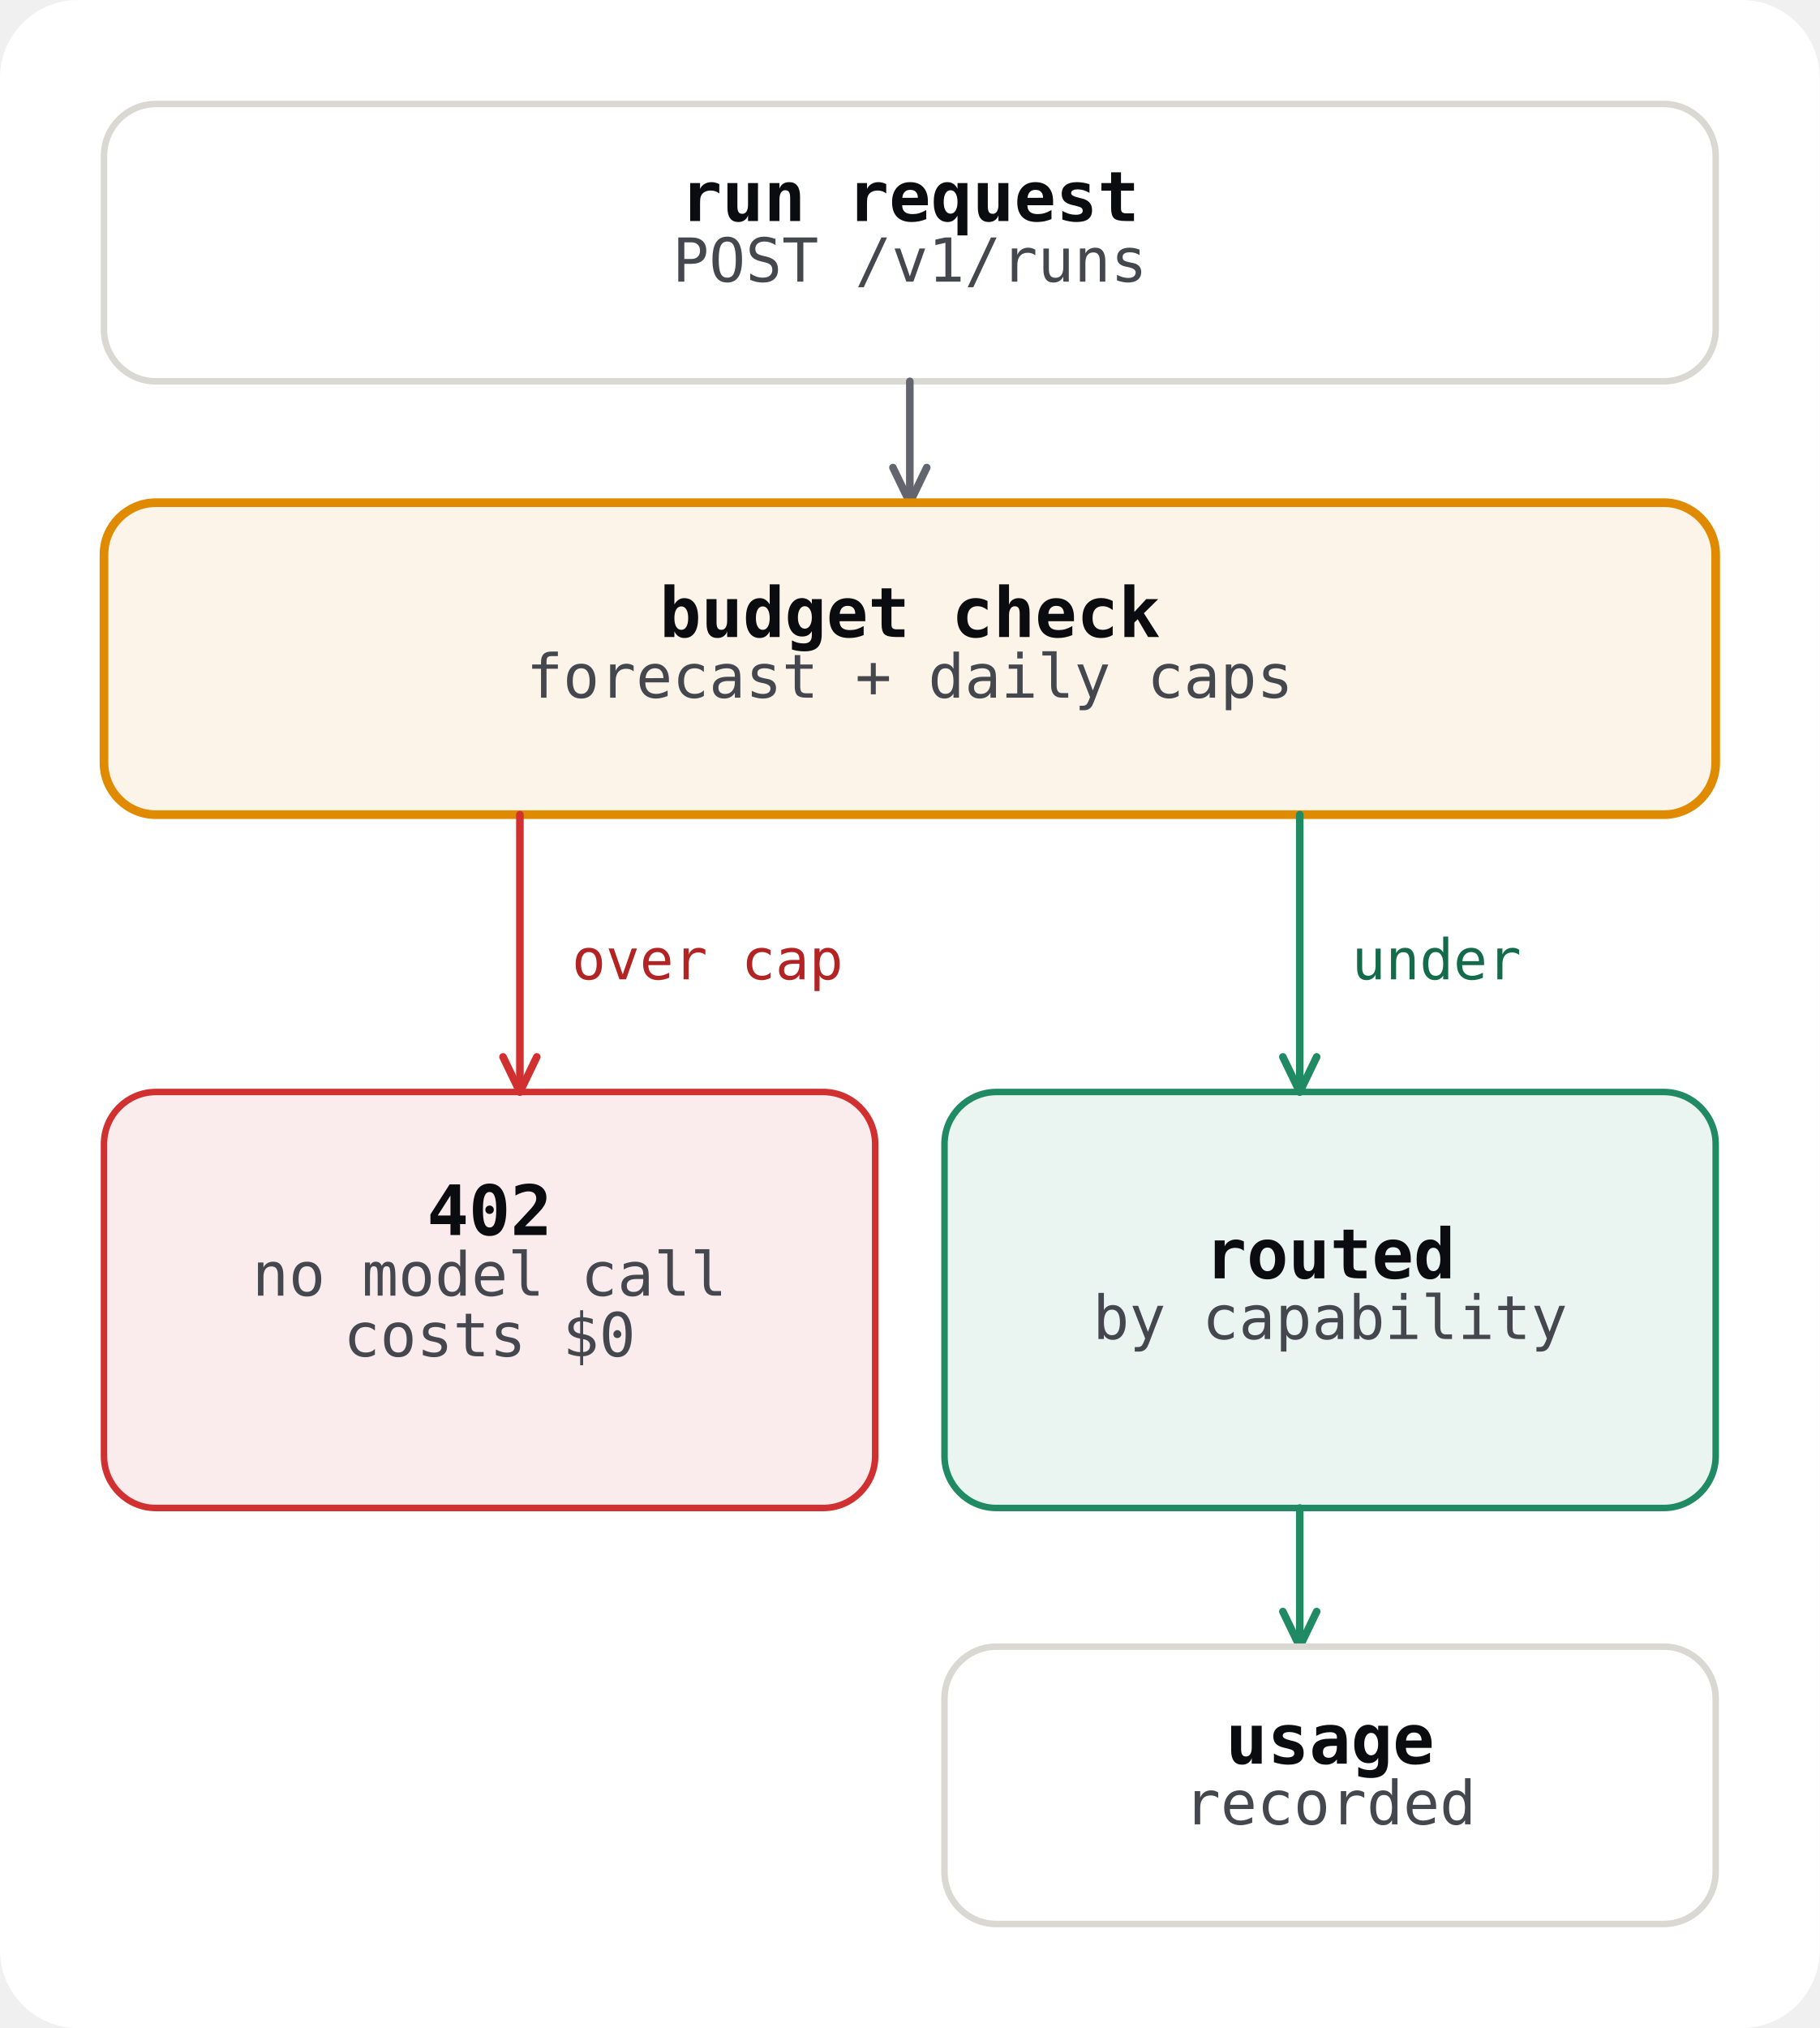
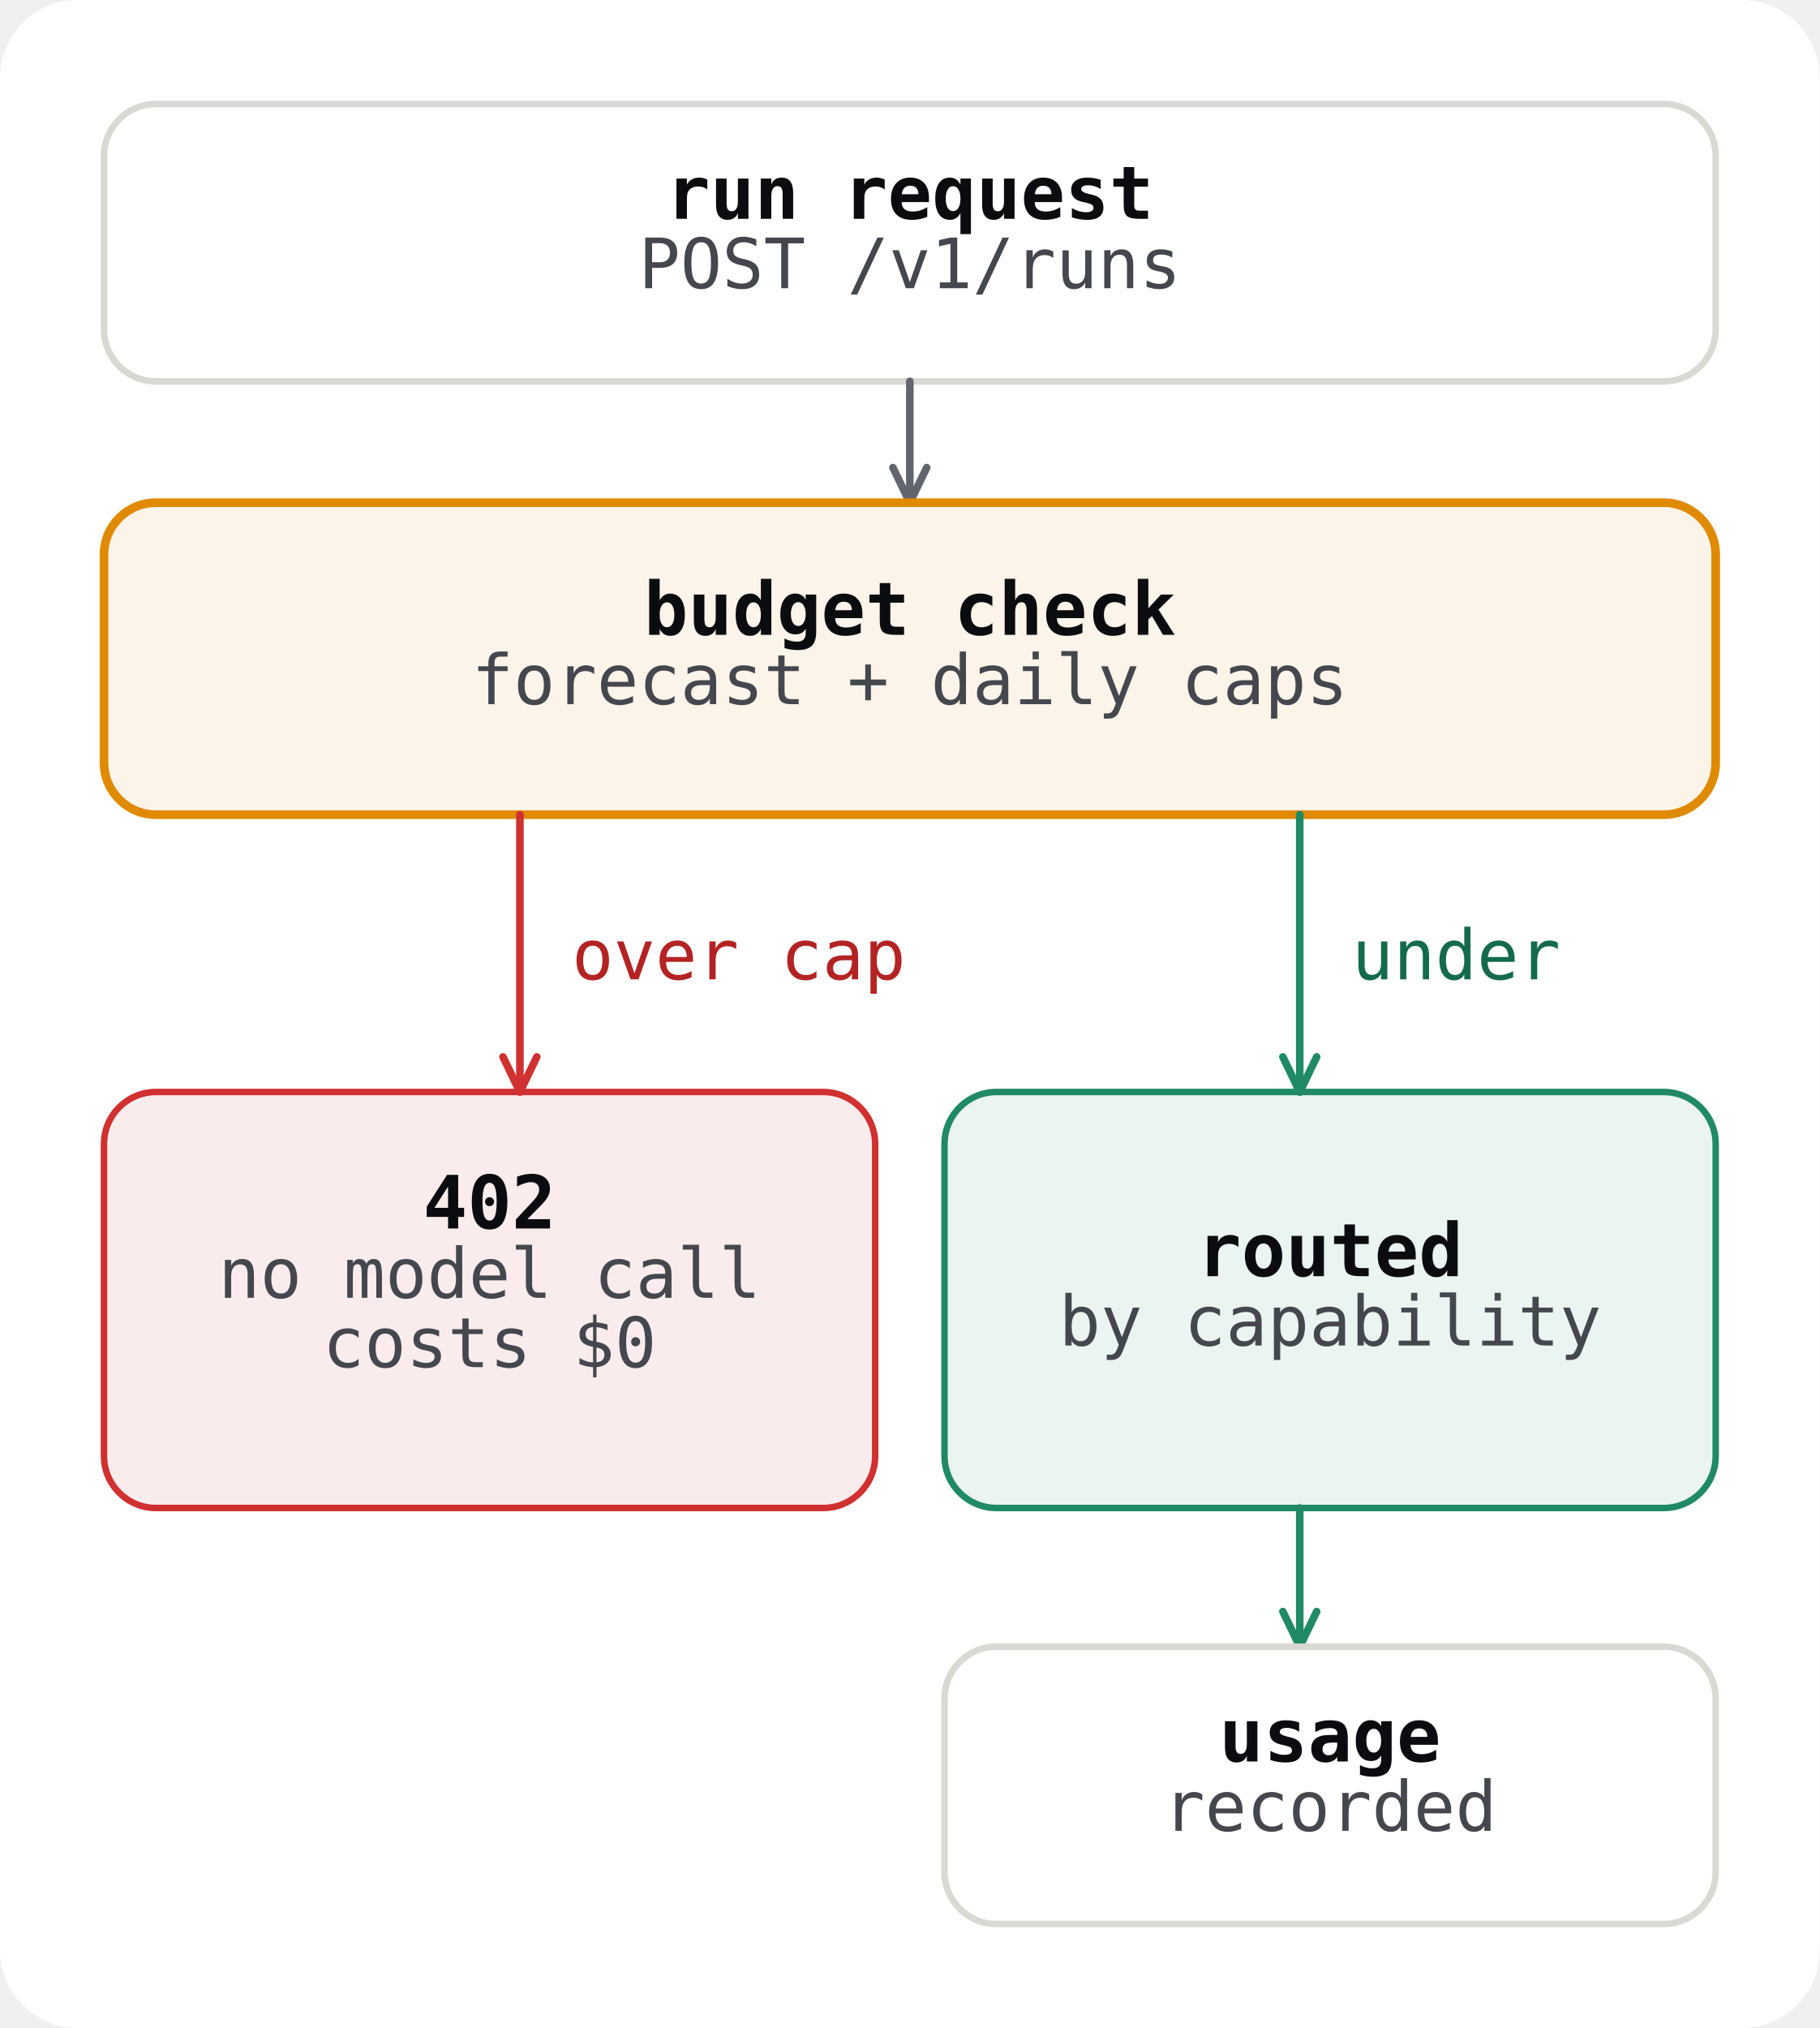
<svg xmlns="http://www.w3.org/2000/svg" viewBox="0 0 420 468" width="420" height="468" role="img" aria-labelledby="t d">
  <rect width="420" height="468" rx="18" fill="#ffffff" />
  <rect x="24" y="24" width="372" height="64" rx="12" fill="#ffffff" stroke="#d9d8d2" stroke-width="1.5" />
-   <text x="210" y="51" font-family="'JetBrains Mono', ui-monospace, SFMono-Regular, Menlo, Consolas, monospace" font-size="16" font-weight="600" fill="#0b0c0f" text-anchor="middle">run request</text>
-   <text x="210" y="65" font-family="'JetBrains Mono', ui-monospace, SFMono-Regular, Menlo, Consolas, monospace" font-size="14" font-weight="400" fill="#45474e" text-anchor="middle">POST /v1/runs</text>
+   <text x="210" y="50.5" font-family="'JetBrains Mono', ui-monospace, SFMono-Regular, Menlo, Consolas, monospace" font-size="17" font-weight="600" fill="#0b0c0f" text-anchor="middle">run request</text>
+   <text x="210" y="66.5" font-family="'JetBrains Mono', ui-monospace, SFMono-Regular, Menlo, Consolas, monospace" font-size="16" font-weight="400" fill="#45474e" text-anchor="middle">POST /v1/runs</text>
  <path d="M210 88 L210 116" fill="none" stroke="#62656d" stroke-width="1.75" stroke-linecap="round" stroke-linejoin="round" />
  <path d="M206.1 107.9 L210 116 L213.9 107.9" fill="none" stroke="#62656d" stroke-width="1.75" stroke-linecap="round" stroke-linejoin="round" />
  <rect x="24" y="116" width="372" height="72" rx="12" fill="#e08a00" fill-opacity="0.09" stroke="#e08a00" stroke-width="2" />
-   <text x="210" y="147" font-family="'JetBrains Mono', ui-monospace, SFMono-Regular, Menlo, Consolas, monospace" font-size="16" font-weight="600" fill="#0b0c0f" text-anchor="middle">budget check</text>
-   <text x="210" y="161" font-family="'JetBrains Mono', ui-monospace, SFMono-Regular, Menlo, Consolas, monospace" font-size="14" font-weight="400" fill="#45474e" text-anchor="middle">forecast + daily caps</text>
+   <text x="210" y="146.5" font-family="'JetBrains Mono', ui-monospace, SFMono-Regular, Menlo, Consolas, monospace" font-size="17" font-weight="600" fill="#0b0c0f" text-anchor="middle">budget check</text>
+   <text x="210" y="162.5" font-family="'JetBrains Mono', ui-monospace, SFMono-Regular, Menlo, Consolas, monospace" font-size="16" font-weight="400" fill="#45474e" text-anchor="middle">forecast + daily caps</text>
  <path d="M120 188 L120 252" fill="none" stroke="#d03030" stroke-width="1.75" stroke-linecap="round" stroke-linejoin="round" />
  <path d="M116.1 243.9 L120 252 L123.9 243.9" fill="none" stroke="#d03030" stroke-width="1.75" stroke-linecap="round" stroke-linejoin="round" />
  <path d="M300 188 L300 252" fill="none" stroke="#1f8a63" stroke-width="1.75" stroke-linecap="round" stroke-linejoin="round" />
  <path d="M296.1 243.9 L300 252 L303.9 243.9" fill="none" stroke="#1f8a63" stroke-width="1.75" stroke-linecap="round" stroke-linejoin="round" />
-   <text x="132" y="226" font-family="'JetBrains Mono', ui-monospace, SFMono-Regular, Menlo, Consolas, monospace" font-size="13" font-weight="400" fill="#b42323" text-anchor="start">over cap</text>
-   <text x="312" y="226" font-family="'JetBrains Mono', ui-monospace, SFMono-Regular, Menlo, Consolas, monospace" font-size="13" font-weight="400" fill="#146b4b" text-anchor="start">under</text>
+   <text x="132" y="226" font-family="'JetBrains Mono', ui-monospace, SFMono-Regular, Menlo, Consolas, monospace" font-size="16" font-weight="400" fill="#b42323" text-anchor="start">over cap</text>
+   <text x="312" y="226" font-family="'JetBrains Mono', ui-monospace, SFMono-Regular, Menlo, Consolas, monospace" font-size="16" font-weight="400" fill="#146b4b" text-anchor="start">under</text>
  <rect x="24" y="252" width="178" height="96" rx="12" fill="#d03030" fill-opacity="0.09" stroke="#d03030" stroke-width="1.5" />
-   <text x="113" y="285" font-family="'JetBrains Mono', ui-monospace, SFMono-Regular, Menlo, Consolas, monospace" font-size="16" font-weight="600" fill="#0b0c0f" text-anchor="middle">402</text>
-   <text x="113" y="299" font-family="'JetBrains Mono', ui-monospace, SFMono-Regular, Menlo, Consolas, monospace" font-size="14" font-weight="400" fill="#45474e" text-anchor="middle">no model call</text>
-   <text x="113" y="313" font-family="'JetBrains Mono', ui-monospace, SFMono-Regular, Menlo, Consolas, monospace" font-size="14" font-weight="400" fill="#45474e" text-anchor="middle">costs $0</text>
+   <text x="113" y="283.5" font-family="'JetBrains Mono', ui-monospace, SFMono-Regular, Menlo, Consolas, monospace" font-size="17" font-weight="600" fill="#0b0c0f" text-anchor="middle">402</text>
+   <text x="113" y="299.5" font-family="'JetBrains Mono', ui-monospace, SFMono-Regular, Menlo, Consolas, monospace" font-size="16" font-weight="400" fill="#45474e" text-anchor="middle">no model call</text>
+   <text x="113" y="315.5" font-family="'JetBrains Mono', ui-monospace, SFMono-Regular, Menlo, Consolas, monospace" font-size="16" font-weight="400" fill="#45474e" text-anchor="middle">costs $0</text>
  <rect x="218" y="252" width="178" height="96" rx="12" fill="#1f8a63" fill-opacity="0.09" stroke="#1f8a63" stroke-width="1.5" />
-   <text x="307" y="295" font-family="'JetBrains Mono', ui-monospace, SFMono-Regular, Menlo, Consolas, monospace" font-size="16" font-weight="600" fill="#0b0c0f" text-anchor="middle">routed</text>
-   <text x="307" y="309" font-family="'JetBrains Mono', ui-monospace, SFMono-Regular, Menlo, Consolas, monospace" font-size="14" font-weight="400" fill="#45474e" text-anchor="middle">by capability</text>
+   <text x="307" y="294.5" font-family="'JetBrains Mono', ui-monospace, SFMono-Regular, Menlo, Consolas, monospace" font-size="17" font-weight="600" fill="#0b0c0f" text-anchor="middle">routed</text>
+   <text x="307" y="310.5" font-family="'JetBrains Mono', ui-monospace, SFMono-Regular, Menlo, Consolas, monospace" font-size="16" font-weight="400" fill="#45474e" text-anchor="middle">by capability</text>
  <path d="M300 348 L300 380" fill="none" stroke="#1f8a63" stroke-width="1.75" stroke-linecap="round" stroke-linejoin="round" />
  <path d="M296.1 371.9 L300 380 L303.9 371.9" fill="none" stroke="#1f8a63" stroke-width="1.75" stroke-linecap="round" stroke-linejoin="round" />
  <rect x="218" y="380" width="178" height="64" rx="12" fill="#ffffff" stroke="#d9d8d2" stroke-width="1.5" />
-   <text x="307" y="407" font-family="'JetBrains Mono', ui-monospace, SFMono-Regular, Menlo, Consolas, monospace" font-size="16" font-weight="600" fill="#0b0c0f" text-anchor="middle">usage</text>
-   <text x="307" y="421" font-family="'JetBrains Mono', ui-monospace, SFMono-Regular, Menlo, Consolas, monospace" font-size="14" font-weight="400" fill="#45474e" text-anchor="middle">recorded</text>
+   <text x="307" y="406.5" font-family="'JetBrains Mono', ui-monospace, SFMono-Regular, Menlo, Consolas, monospace" font-size="17" font-weight="600" fill="#0b0c0f" text-anchor="middle">usage</text>
+   <text x="307" y="422.5" font-family="'JetBrains Mono', ui-monospace, SFMono-Regular, Menlo, Consolas, monospace" font-size="16" font-weight="400" fill="#45474e" text-anchor="middle">recorded</text>
</svg>
